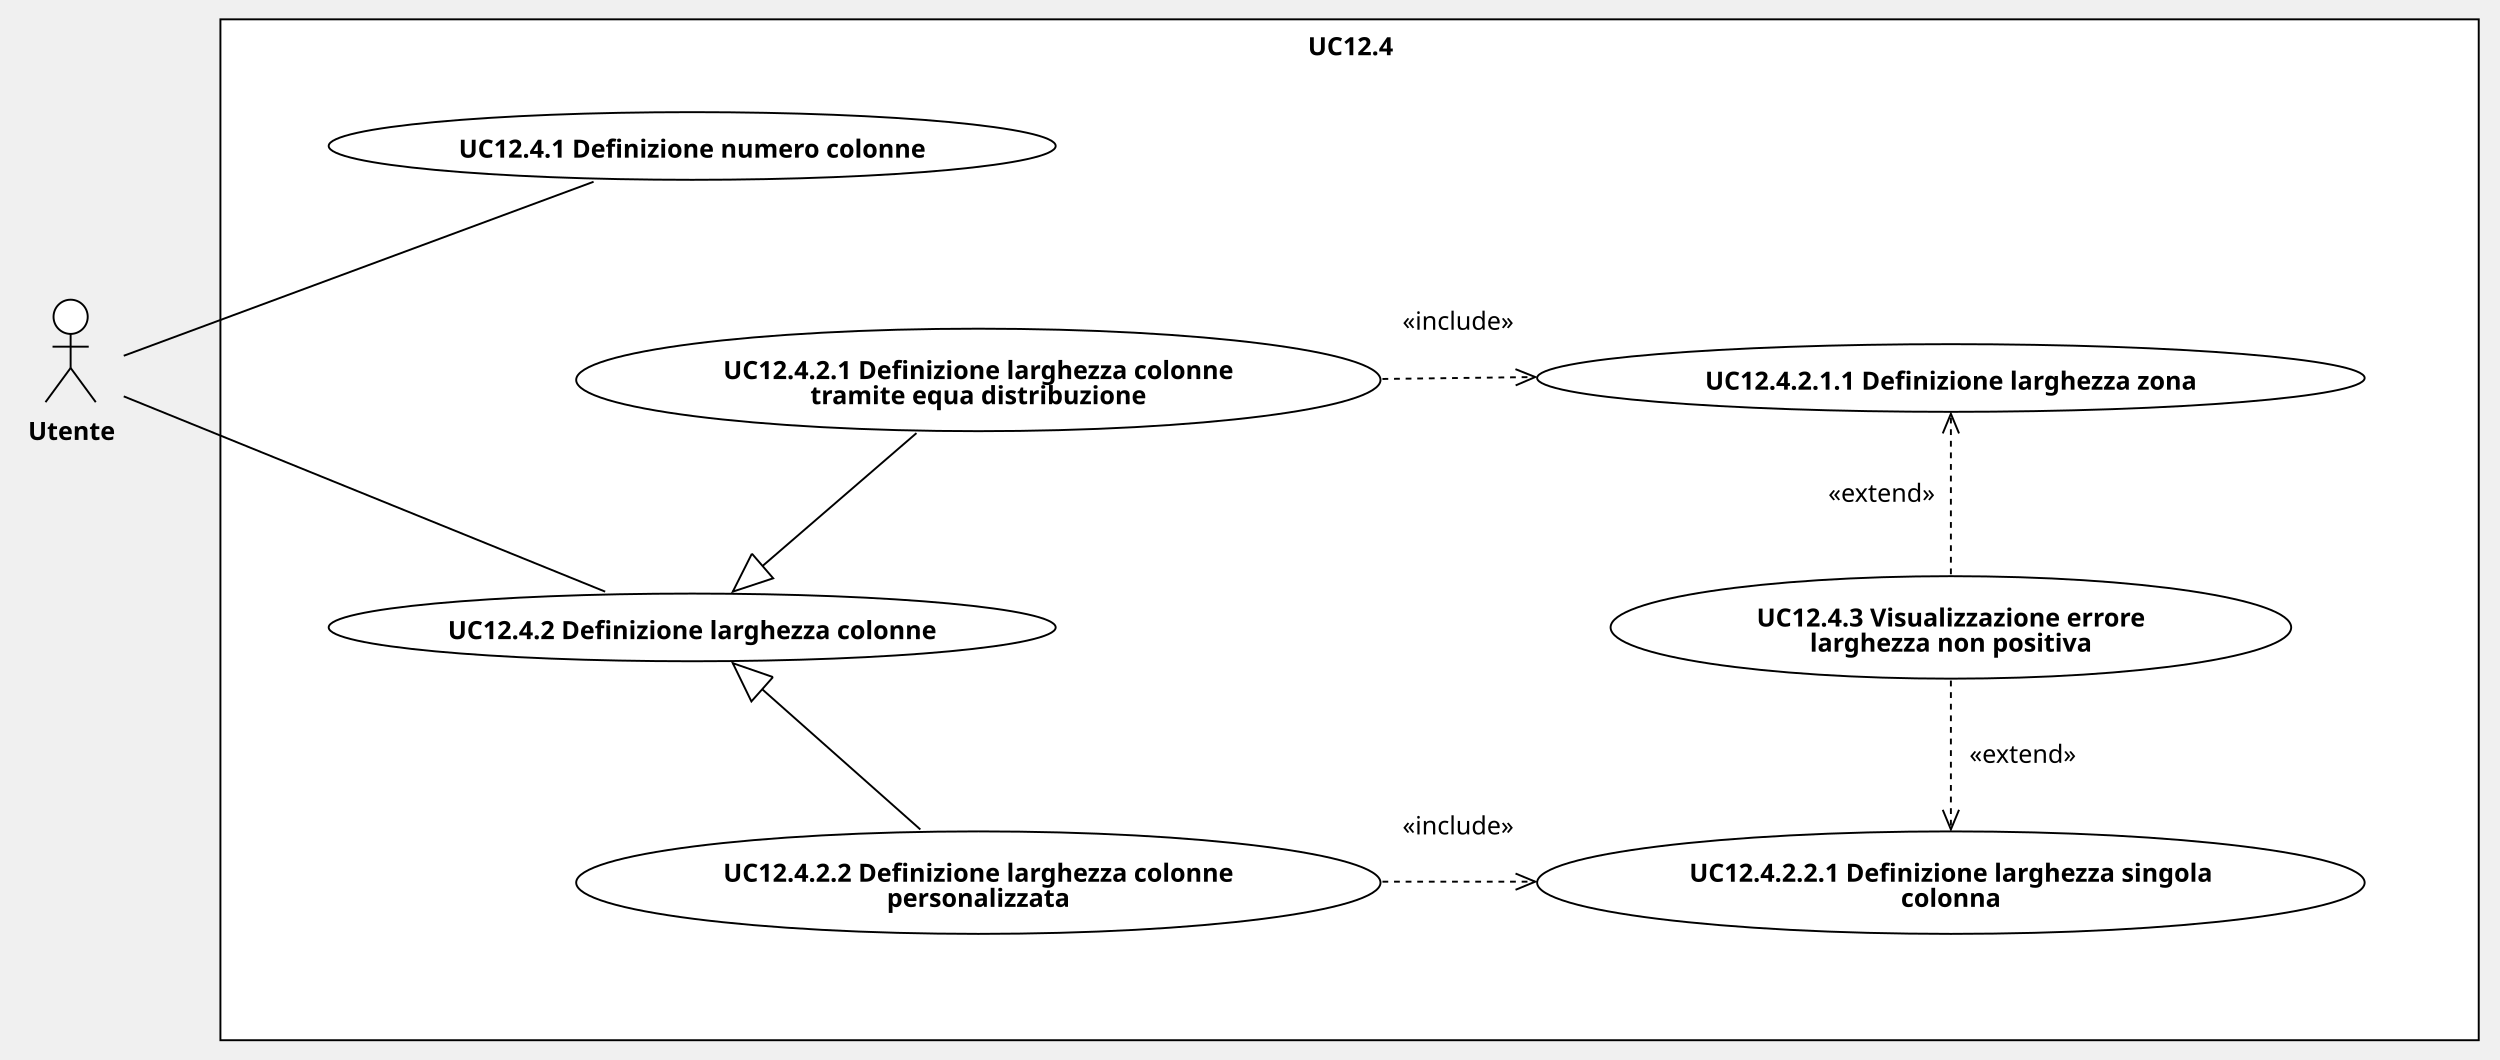
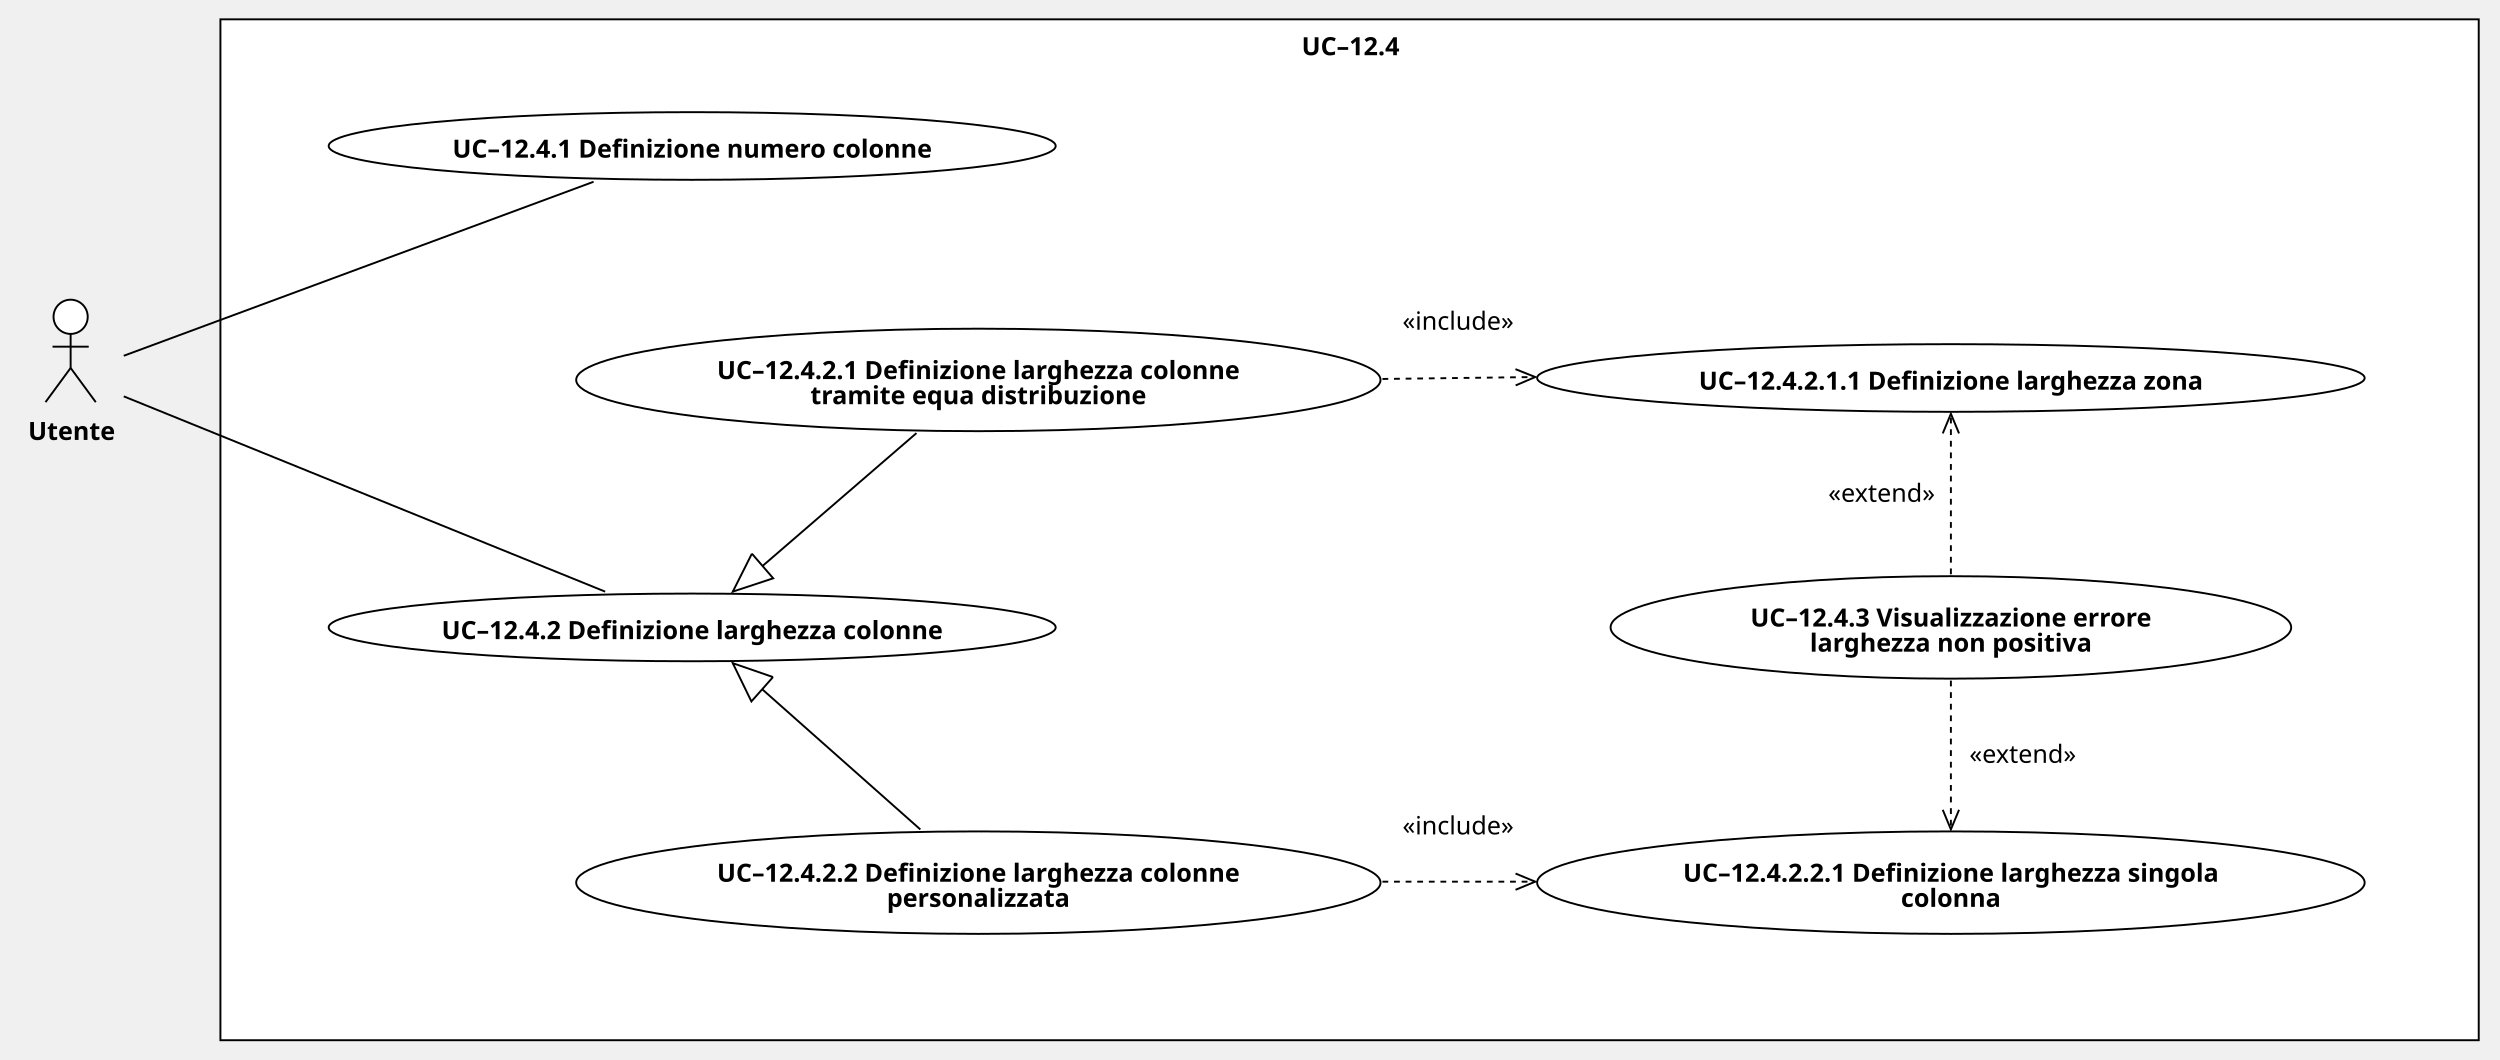
<svg xmlns="http://www.w3.org/2000/svg" version="1.1" width="1293" height="548">
  <defs />
  <g>
    <g>
      <rect fill="#ffffff" stroke="none" x="176" y="72" width="1168" height="528" transform="matrix(1 0 0 1 -62 -62)" />
    </g>
    <g>
      <path fill="none" stroke="#000000" paint-order="fill stroke markers" d=" M 114 10 L 1282 10 L 1282 538 L 114 538 L 114 10 Z Z" stroke-miterlimit="10" stroke-dasharray="" />
    </g>
    <g>
      <g>
        <path fill="none" stroke="none" />
-         <text fill="#000000" stroke="none" font-family="currentFont" font-size="13px" font-style="normal" font-weight="bold" text-decoration="undefined" x="760.5" y="85.5" text-anchor="middle" dominant-baseline="central" transform="matrix(1 0 0 1 -62 -62)">UC12.4</text>
+         <text fill="#000000" stroke="none" font-family="currentFont" font-size="13px" font-style="normal" font-weight="bold" text-decoration="undefined" x="760.5" y="85.5" text-anchor="middle" dominant-baseline="central" transform="matrix(1 0 0 1 -62 -62)">UC–12.4</text>
      </g>
    </g>
    <g>
      <path fill="#FFFFFF" stroke="none" paint-order="stroke fill markers" d=" M 170 75.5 C 170 65.835 254.17 58 358 58 C 461.83 58 546 65.835 546 75.5 C 546 85.165 461.83 93 358 93 C 254.17 93 170 85.165 170 75.5 Z" />
    </g>
    <g>
      <path fill="none" stroke="#000000" paint-order="fill stroke markers" d=" M 170 75.5 C 170 65.835 254.17 58 358 58 C 461.83 58 546 65.835 546 75.5 C 546 85.165 461.83 93 358 93 C 254.17 93 170 85.165 170 75.5 Z" stroke-miterlimit="10" stroke-dasharray="" />
    </g>
    <g>
      <g>
        <path fill="none" stroke="none" />
-         <text fill="#000000" stroke="none" font-family="currentFont" font-size="13px" font-style="normal" font-weight="bold" text-decoration="undefined" x="420" y="138.5" text-anchor="middle" dominant-baseline="central" transform="matrix(1 0 0 1 -62 -62)">UC12.4.1 Definizione numero colonne</text>
+         <text fill="#000000" stroke="none" font-family="currentFont" font-size="13px" font-style="normal" font-weight="bold" text-decoration="undefined" x="420" y="138.5" text-anchor="middle" dominant-baseline="central" transform="matrix(1 0 0 1 -62 -62)">UC–12.4.1 Definizione numero colonne</text>
      </g>
    </g>
    <g>
      <path fill="#FFFFFF" stroke="none" paint-order="stroke fill markers" d=" M 170 324.5 C 170 314.835 254.17 307 358 307 C 461.83 307 546 314.835 546 324.5 C 546 334.165 461.83 342 358 342 C 254.17 342 170 334.165 170 324.5 Z" />
    </g>
    <g>
      <path fill="none" stroke="#000000" paint-order="fill stroke markers" d=" M 170 324.5 C 170 314.835 254.17 307 358 307 C 461.83 307 546 314.835 546 324.5 C 546 334.165 461.83 342 358 342 C 254.17 342 170 334.165 170 324.5 Z" stroke-miterlimit="10" stroke-dasharray="" />
    </g>
    <g>
      <g>
        <path fill="none" stroke="none" />
-         <text fill="#000000" stroke="none" font-family="currentFont" font-size="13px" font-style="normal" font-weight="bold" text-decoration="undefined" x="420" y="387.5" text-anchor="middle" dominant-baseline="central" transform="matrix(1 0 0 1 -62 -62)">UC12.4.2 Definizione larghezza colonne</text>
+         <text fill="#000000" stroke="none" font-family="currentFont" font-size="13px" font-style="normal" font-weight="bold" text-decoration="undefined" x="420" y="387.5" text-anchor="middle" dominant-baseline="central" transform="matrix(1 0 0 1 -62 -62)">UC–12.4.2 Definizione larghezza colonne</text>
      </g>
    </g>
    <g>
      <path fill="#FFFFFF" stroke="none" paint-order="stroke fill markers" d=" M 298 196.5 C 298 181.864 391.125 170 506 170 C 620.875 170 714 181.864 714 196.5 C 714 211.136 620.875 223 506 223 C 391.125 223 298 211.136 298 196.5 Z" />
    </g>
    <g>
      <path fill="none" stroke="#000000" paint-order="fill stroke markers" d=" M 298 196.5 C 298 181.864 391.125 170 506 170 C 620.875 170 714 181.864 714 196.5 C 714 211.136 620.875 223 506 223 C 391.125 223 298 211.136 298 196.5 Z" stroke-miterlimit="10" stroke-dasharray="" />
    </g>
    <g>
      <g>
        <path fill="none" stroke="none" />
-         <text fill="#000000" stroke="none" font-family="currentFont" font-size="13px" font-style="normal" font-weight="bold" text-decoration="undefined" x="568" y="253" text-anchor="middle" dominant-baseline="central" transform="matrix(1 0 0 1 -62 -62)">UC12.4.2.1 Definizione larghezza colonne</text>
+         <text fill="#000000" stroke="none" font-family="currentFont" font-size="13px" font-style="normal" font-weight="bold" text-decoration="undefined" x="568" y="253" text-anchor="middle" dominant-baseline="central" transform="matrix(1 0 0 1 -62 -62)">UC–12.4.2.1 Definizione larghezza colonne</text>
        <text fill="#000000" stroke="none" font-family="currentFont" font-size="13px" font-style="normal" font-weight="bold" text-decoration="undefined" x="568" y="266" text-anchor="middle" dominant-baseline="central" transform="matrix(1 0 0 1 -62 -62)">tramite equa distribuzione</text>
      </g>
    </g>
    <g>
      <path fill="#FFFFFF" stroke="none" paint-order="stroke fill markers" d=" M 298 456.5 C 298 441.864 391.125 430 506 430 C 620.875 430 714 441.864 714 456.5 C 714 471.136 620.875 483 506 483 C 391.125 483 298 471.136 298 456.5 Z" />
    </g>
    <g>
      <path fill="none" stroke="#000000" paint-order="fill stroke markers" d=" M 298 456.5 C 298 441.864 391.125 430 506 430 C 620.875 430 714 441.864 714 456.5 C 714 471.136 620.875 483 506 483 C 391.125 483 298 471.136 298 456.5 Z" stroke-miterlimit="10" stroke-dasharray="" />
    </g>
    <g>
      <g>
        <path fill="none" stroke="none" />
-         <text fill="#000000" stroke="none" font-family="currentFont" font-size="13px" font-style="normal" font-weight="bold" text-decoration="undefined" x="568" y="513" text-anchor="middle" dominant-baseline="central" transform="matrix(1 0 0 1 -62 -62)">UC12.4.2.2 Definizione larghezza colonne</text>
+         <text fill="#000000" stroke="none" font-family="currentFont" font-size="13px" font-style="normal" font-weight="bold" text-decoration="undefined" x="568" y="513" text-anchor="middle" dominant-baseline="central" transform="matrix(1 0 0 1 -62 -62)">UC–12.4.2.2 Definizione larghezza colonne</text>
        <text fill="#000000" stroke="none" font-family="currentFont" font-size="13px" font-style="normal" font-weight="bold" text-decoration="undefined" x="568" y="526" text-anchor="middle" dominant-baseline="central" transform="matrix(1 0 0 1 -62 -62)">personalizzata</text>
      </g>
    </g>
    <g>
      <path fill="#FFFFFF" stroke="none" paint-order="stroke fill markers" d=" M 795 195.5 C 795 185.835 890.811 178 1009 178 C 1127.189 178 1223 185.835 1223 195.5 C 1223 205.165 1127.189 213 1009 213 C 890.811 213 795 205.165 795 195.5 Z" />
    </g>
    <g>
      <path fill="none" stroke="#000000" paint-order="fill stroke markers" d=" M 795 195.5 C 795 185.835 890.811 178 1009 178 C 1127.189 178 1223 185.835 1223 195.5 C 1223 205.165 1127.189 213 1009 213 C 890.811 213 795 205.165 795 195.5 Z" stroke-miterlimit="10" stroke-dasharray="" />
    </g>
    <g>
      <g>
        <path fill="none" stroke="none" />
-         <text fill="#000000" stroke="none" font-family="currentFont" font-size="13px" font-style="normal" font-weight="bold" text-decoration="undefined" x="1071" y="258.5" text-anchor="middle" dominant-baseline="central" transform="matrix(1 0 0 1 -62 -62)">UC12.4.2.1.1 Definizione larghezza zona</text>
+         <text fill="#000000" stroke="none" font-family="currentFont" font-size="13px" font-style="normal" font-weight="bold" text-decoration="undefined" x="1071" y="258.5" text-anchor="middle" dominant-baseline="central" transform="matrix(1 0 0 1 -62 -62)">UC–12.4.2.1.1 Definizione larghezza zona</text>
      </g>
    </g>
    <g>
      <path fill="#FFFFFF" stroke="none" paint-order="stroke fill markers" d=" M 795 456.5 C 795 441.864 890.811 430 1009 430 C 1127.189 430 1223 441.864 1223 456.5 C 1223 471.136 1127.189 483 1009 483 C 890.811 483 795 471.136 795 456.5 Z" />
    </g>
    <g>
      <path fill="none" stroke="#000000" paint-order="fill stroke markers" d=" M 795 456.5 C 795 441.864 890.811 430 1009 430 C 1127.189 430 1223 441.864 1223 456.5 C 1223 471.136 1127.189 483 1009 483 C 890.811 483 795 471.136 795 456.5 Z" stroke-miterlimit="10" stroke-dasharray="" />
    </g>
    <g>
      <g>
        <path fill="none" stroke="none" />
-         <text fill="#000000" stroke="none" font-family="currentFont" font-size="13px" font-style="normal" font-weight="bold" text-decoration="undefined" x="1071" y="513" text-anchor="middle" dominant-baseline="central" transform="matrix(1 0 0 1 -62 -62)">UC12.4.2.2.1 Definizione larghezza singola</text>
+         <text fill="#000000" stroke="none" font-family="currentFont" font-size="13px" font-style="normal" font-weight="bold" text-decoration="undefined" x="1071" y="513" text-anchor="middle" dominant-baseline="central" transform="matrix(1 0 0 1 -62 -62)">UC–12.4.2.2.1 Definizione larghezza singola</text>
        <text fill="#000000" stroke="none" font-family="currentFont" font-size="13px" font-style="normal" font-weight="bold" text-decoration="undefined" x="1071" y="526" text-anchor="middle" dominant-baseline="central" transform="matrix(1 0 0 1 -62 -62)">colonna</text>
      </g>
    </g>
    <g>
      <path fill="#FFFFFF" stroke="none" paint-order="stroke fill markers" d=" M 833 324.5 C 833 309.864 911.798 298 1009 298 C 1106.202 298 1185 309.864 1185 324.5 C 1185 339.136 1106.202 351 1009 351 C 911.798 351 833 339.136 833 324.5 Z" />
    </g>
    <g>
      <path fill="none" stroke="#000000" paint-order="fill stroke markers" d=" M 833 324.5 C 833 309.864 911.798 298 1009 298 C 1106.202 298 1185 309.864 1185 324.5 C 1185 339.136 1106.202 351 1009 351 C 911.798 351 833 339.136 833 324.5 Z" stroke-miterlimit="10" stroke-dasharray="" />
    </g>
    <g>
      <g>
        <path fill="none" stroke="none" />
-         <text fill="#000000" stroke="none" font-family="currentFont" font-size="13px" font-style="normal" font-weight="bold" text-decoration="undefined" x="1071" y="381" text-anchor="middle" dominant-baseline="central" transform="matrix(1 0 0 1 -62 -62)">UC12.4.3 Visualizzazione errore</text>
+         <text fill="#000000" stroke="none" font-family="currentFont" font-size="13px" font-style="normal" font-weight="bold" text-decoration="undefined" x="1071" y="381" text-anchor="middle" dominant-baseline="central" transform="matrix(1 0 0 1 -62 -62)">UC–12.4.3 Visualizzazione errore</text>
        <text fill="#000000" stroke="none" font-family="currentFont" font-size="13px" font-style="normal" font-weight="bold" text-decoration="undefined" x="1071" y="394" text-anchor="middle" dominant-baseline="central" transform="matrix(1 0 0 1 -62 -62)">larghezza non positiva</text>
      </g>
    </g>
    <g>
      <path fill="none" stroke="#000000" paint-order="fill stroke markers" d=" M 474 224 L 379 306" stroke-miterlimit="10" stroke-dasharray="" />
    </g>
    <g>
      <path fill="#FFFFFF" stroke="none" paint-order="stroke fill markers" d=" M 388.885 286.346 L 379 306 L 399.887 299.092" />
    </g>
    <g>
      <path fill="none" stroke="#000000" paint-order="fill stroke markers" d=" M 388.885 286.346 L 379 306 L 399.887 299.092 L 388.885 286.346" stroke-miterlimit="10" stroke-dasharray="" />
    </g>
    <g>
      <path fill="none" stroke="#000000" paint-order="fill stroke markers" d=" M 476 429 L 379 343" stroke-miterlimit="10" stroke-dasharray="" />
    </g>
    <g>
      <path fill="#FFFFFF" stroke="none" paint-order="stroke fill markers" d=" M 399.794 350.184 L 379 343 L 388.623 362.784" />
    </g>
    <g>
      <path fill="none" stroke="#000000" paint-order="fill stroke markers" d=" M 399.794 350.184 L 379 343 L 388.623 362.784 L 399.794 350.184" stroke-miterlimit="10" stroke-dasharray="" />
    </g>
    <g>
      <path fill="none" stroke="#000000" paint-order="fill stroke markers" d=" M 715 196 L 794 195" stroke-miterlimit="10" stroke-dasharray="3" />
    </g>
    <g>
      <path fill="none" stroke="#000000" paint-order="fill stroke markers" d=" M 783.891 199.338 L 794 195 L 783.785 190.919" stroke-miterlimit="10" stroke-dasharray="" />
    </g>
    <g>
      <rect fill="#ffffff" stroke="none" x="787" y="221" width="58.26" height="13" transform="matrix(1 0 0 1 -62 -62)" />
    </g>
    <g>
      <g>
        <path fill="none" stroke="none" />
        <text fill="#000000" stroke="none" font-family="currentFont" font-size="13px" font-style="normal" font-weight="normal" text-decoration="undefined" x="816.13" y="227.5" text-anchor="middle" dominant-baseline="central" transform="matrix(1 0 0 1 -62 -62)">«include»</text>
      </g>
    </g>
    <g>
      <path fill="none" stroke="#000000" paint-order="fill stroke markers" d=" M 715 456 L 794 456" stroke-miterlimit="10" stroke-dasharray="3" />
    </g>
    <g>
      <path fill="none" stroke="#000000" paint-order="fill stroke markers" d=" M 783.837 460.21 L 794 456 L 783.837 451.79" stroke-miterlimit="10" stroke-dasharray="" />
    </g>
    <g>
      <rect fill="#ffffff" stroke="none" x="787" y="482" width="58.26" height="13" transform="matrix(1 0 0 1 -62 -62)" />
    </g>
    <g>
      <g>
        <path fill="none" stroke="none" />
        <text fill="#000000" stroke="none" font-family="currentFont" font-size="13px" font-style="normal" font-weight="normal" text-decoration="undefined" x="816.13" y="488.5" text-anchor="middle" dominant-baseline="central" transform="matrix(1 0 0 1 -62 -62)">«include»</text>
      </g>
    </g>
    <g>
      <path fill="none" stroke="#000000" paint-order="fill stroke markers" d=" M 1009 297 L 1009 214" stroke-miterlimit="10" stroke-dasharray="3" />
    </g>
    <g>
      <path fill="none" stroke="#000000" paint-order="fill stroke markers" d=" M 1013.21 224.163 L 1009 214 L 1004.79 224.163" stroke-miterlimit="10" stroke-dasharray="" />
    </g>
    <g>
      <rect fill="#ffffff" stroke="none" x="1007" y="310" width="56.34" height="13" transform="matrix(1 0 0 1 -62 -62)" />
    </g>
    <g>
      <g>
        <path fill="none" stroke="none" />
        <text fill="#000000" stroke="none" font-family="currentFont" font-size="13px" font-style="normal" font-weight="normal" text-decoration="undefined" x="1035.17" y="316.5" text-anchor="middle" dominant-baseline="central" transform="matrix(1 0 0 1 -62 -62)">«extend»</text>
      </g>
    </g>
    <g>
      <path fill="none" stroke="#000000" paint-order="fill stroke markers" d=" M 1009 352 L 1009 429" stroke-miterlimit="10" stroke-dasharray="3" />
    </g>
    <g>
      <path fill="none" stroke="#000000" paint-order="fill stroke markers" d=" M 1004.79 418.837 L 1009 429 L 1013.21 418.837" stroke-miterlimit="10" stroke-dasharray="" />
    </g>
    <g>
      <rect fill="#ffffff" stroke="none" x="1080" y="445" width="56.34" height="13" transform="matrix(1 0 0 1 -62 -62)" />
    </g>
    <g>
      <g>
        <path fill="none" stroke="none" />
        <text fill="#000000" stroke="none" font-family="currentFont" font-size="13px" font-style="normal" font-weight="normal" text-decoration="undefined" x="1108.17" y="451.5" text-anchor="middle" dominant-baseline="central" transform="matrix(1 0 0 1 -62 -62)">«extend»</text>
      </g>
    </g>
    <g>
      <path fill="#ffffff" stroke="none" paint-order="stroke fill markers" d=" M 27.689 163.85 C 27.689 158.962 31.647 155 36.529 155 C 41.411 155 45.369 158.962 45.369 163.85 C 45.369 168.738 41.411 172.7 36.529 172.7 C 31.647 172.7 27.689 168.738 27.689 163.85 Z" />
    </g>
    <g>
      <path fill="none" stroke="#000000" paint-order="fill stroke markers" d=" M 27.689 163.85 C 27.689 158.962 31.647 155 36.529 155 C 41.411 155 45.369 158.962 45.369 163.85 C 45.369 168.738 41.411 172.7 36.529 172.7 C 31.647 172.7 27.689 168.738 27.689 163.85 Z" stroke-miterlimit="10" stroke-dasharray="" />
    </g>
    <g>
      <path fill="none" stroke="#000000" paint-order="fill stroke markers" d=" M 36.529 172.7 L 36.529 190.3" stroke-miterlimit="10" stroke-dasharray="" />
    </g>
    <g>
      <path fill="none" stroke="#000000" paint-order="fill stroke markers" d=" M 27.169 179.3 L 45.889 179.3" stroke-miterlimit="10" stroke-dasharray="" />
    </g>
    <g>
      <path fill="none" stroke="#000000" paint-order="fill stroke markers" d=" M 36.529 190.3 L 23.529 208" stroke-miterlimit="10" stroke-dasharray="" />
    </g>
    <g>
      <path fill="none" stroke="#000000" paint-order="fill stroke markers" d=" M 36.529 190.3 L 49.529 208" stroke-miterlimit="10" stroke-dasharray="" />
    </g>
    <g>
      <g>
        <path fill="none" stroke="none" />
        <text fill="#000000" stroke="none" font-family="currentFont" font-size="13px" font-style="normal" font-weight="bold" text-decoration="undefined" x="99.029" y="284.5" text-anchor="middle" dominant-baseline="central" transform="matrix(1 0 0 1 -62 -62)">Utente</text>
      </g>
    </g>
    <g>
      <path fill="none" stroke="#000000" paint-order="fill stroke markers" d=" M 307 94 L 64 184" stroke-miterlimit="10" stroke-dasharray="" />
    </g>
    <g>
      <path fill="none" stroke="#000000" paint-order="fill stroke markers" d=" M 313 306 L 64 205" stroke-miterlimit="10" stroke-dasharray="" />
    </g>
  </g>
</svg>
